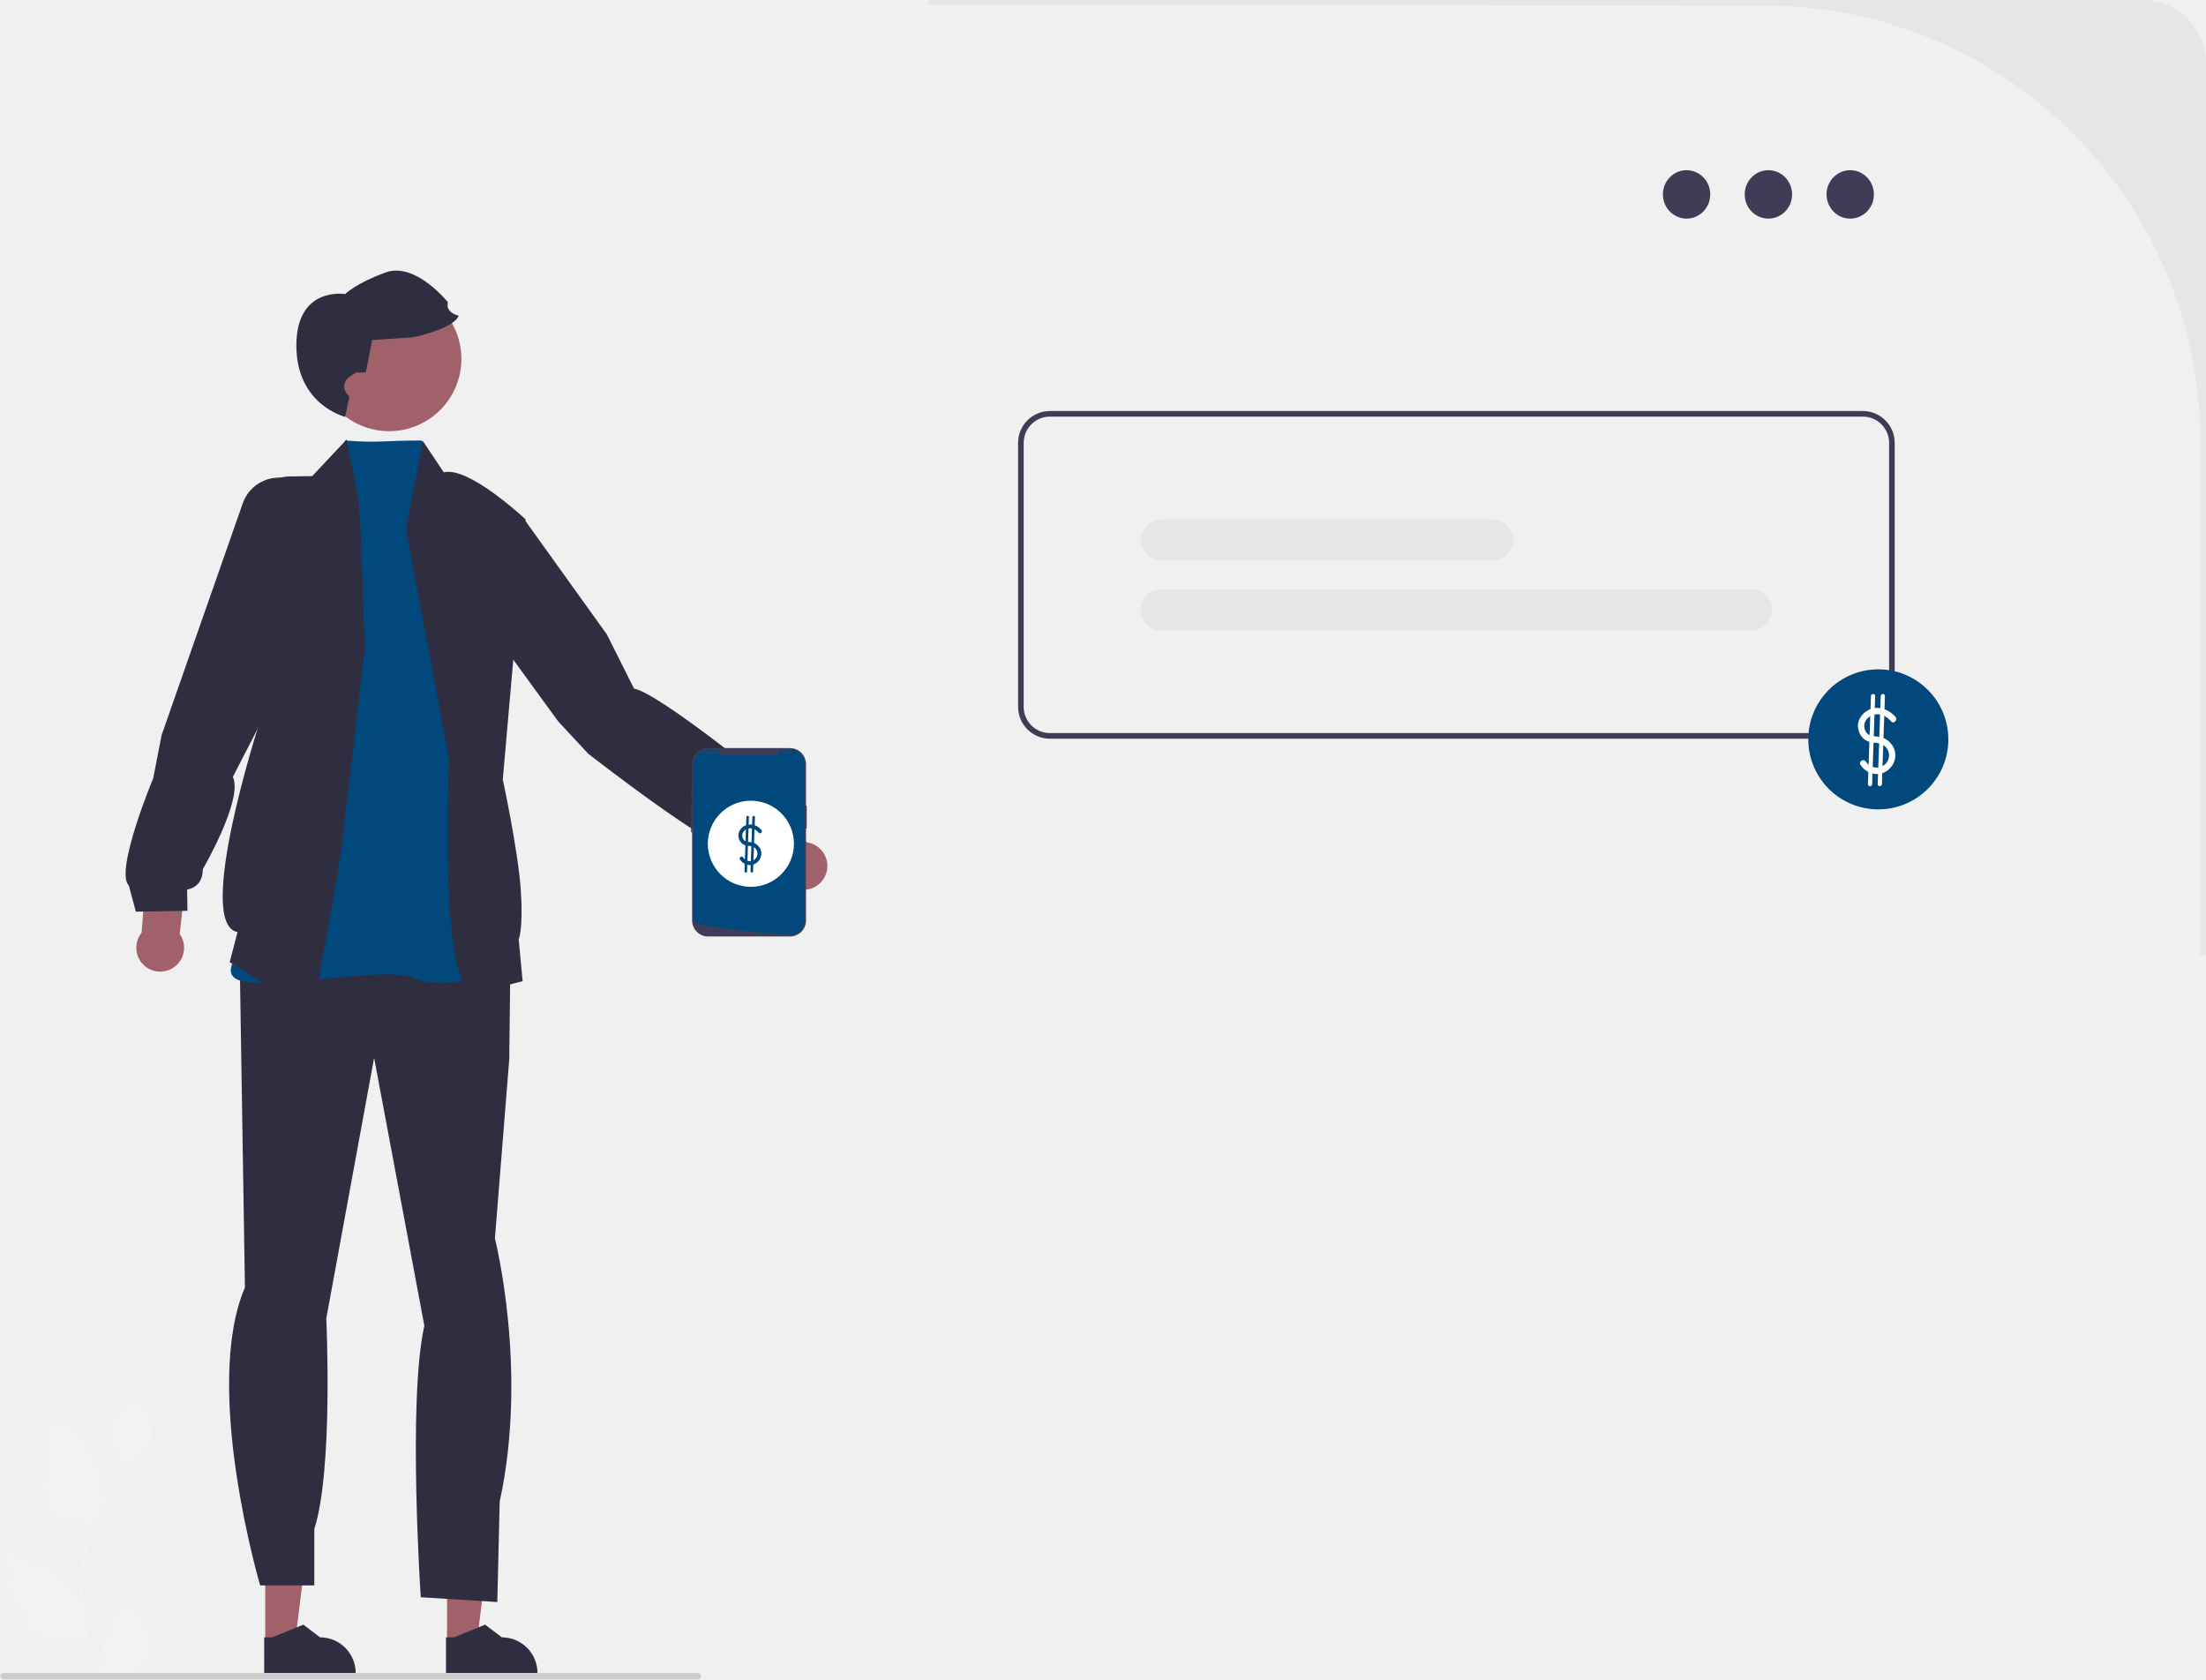
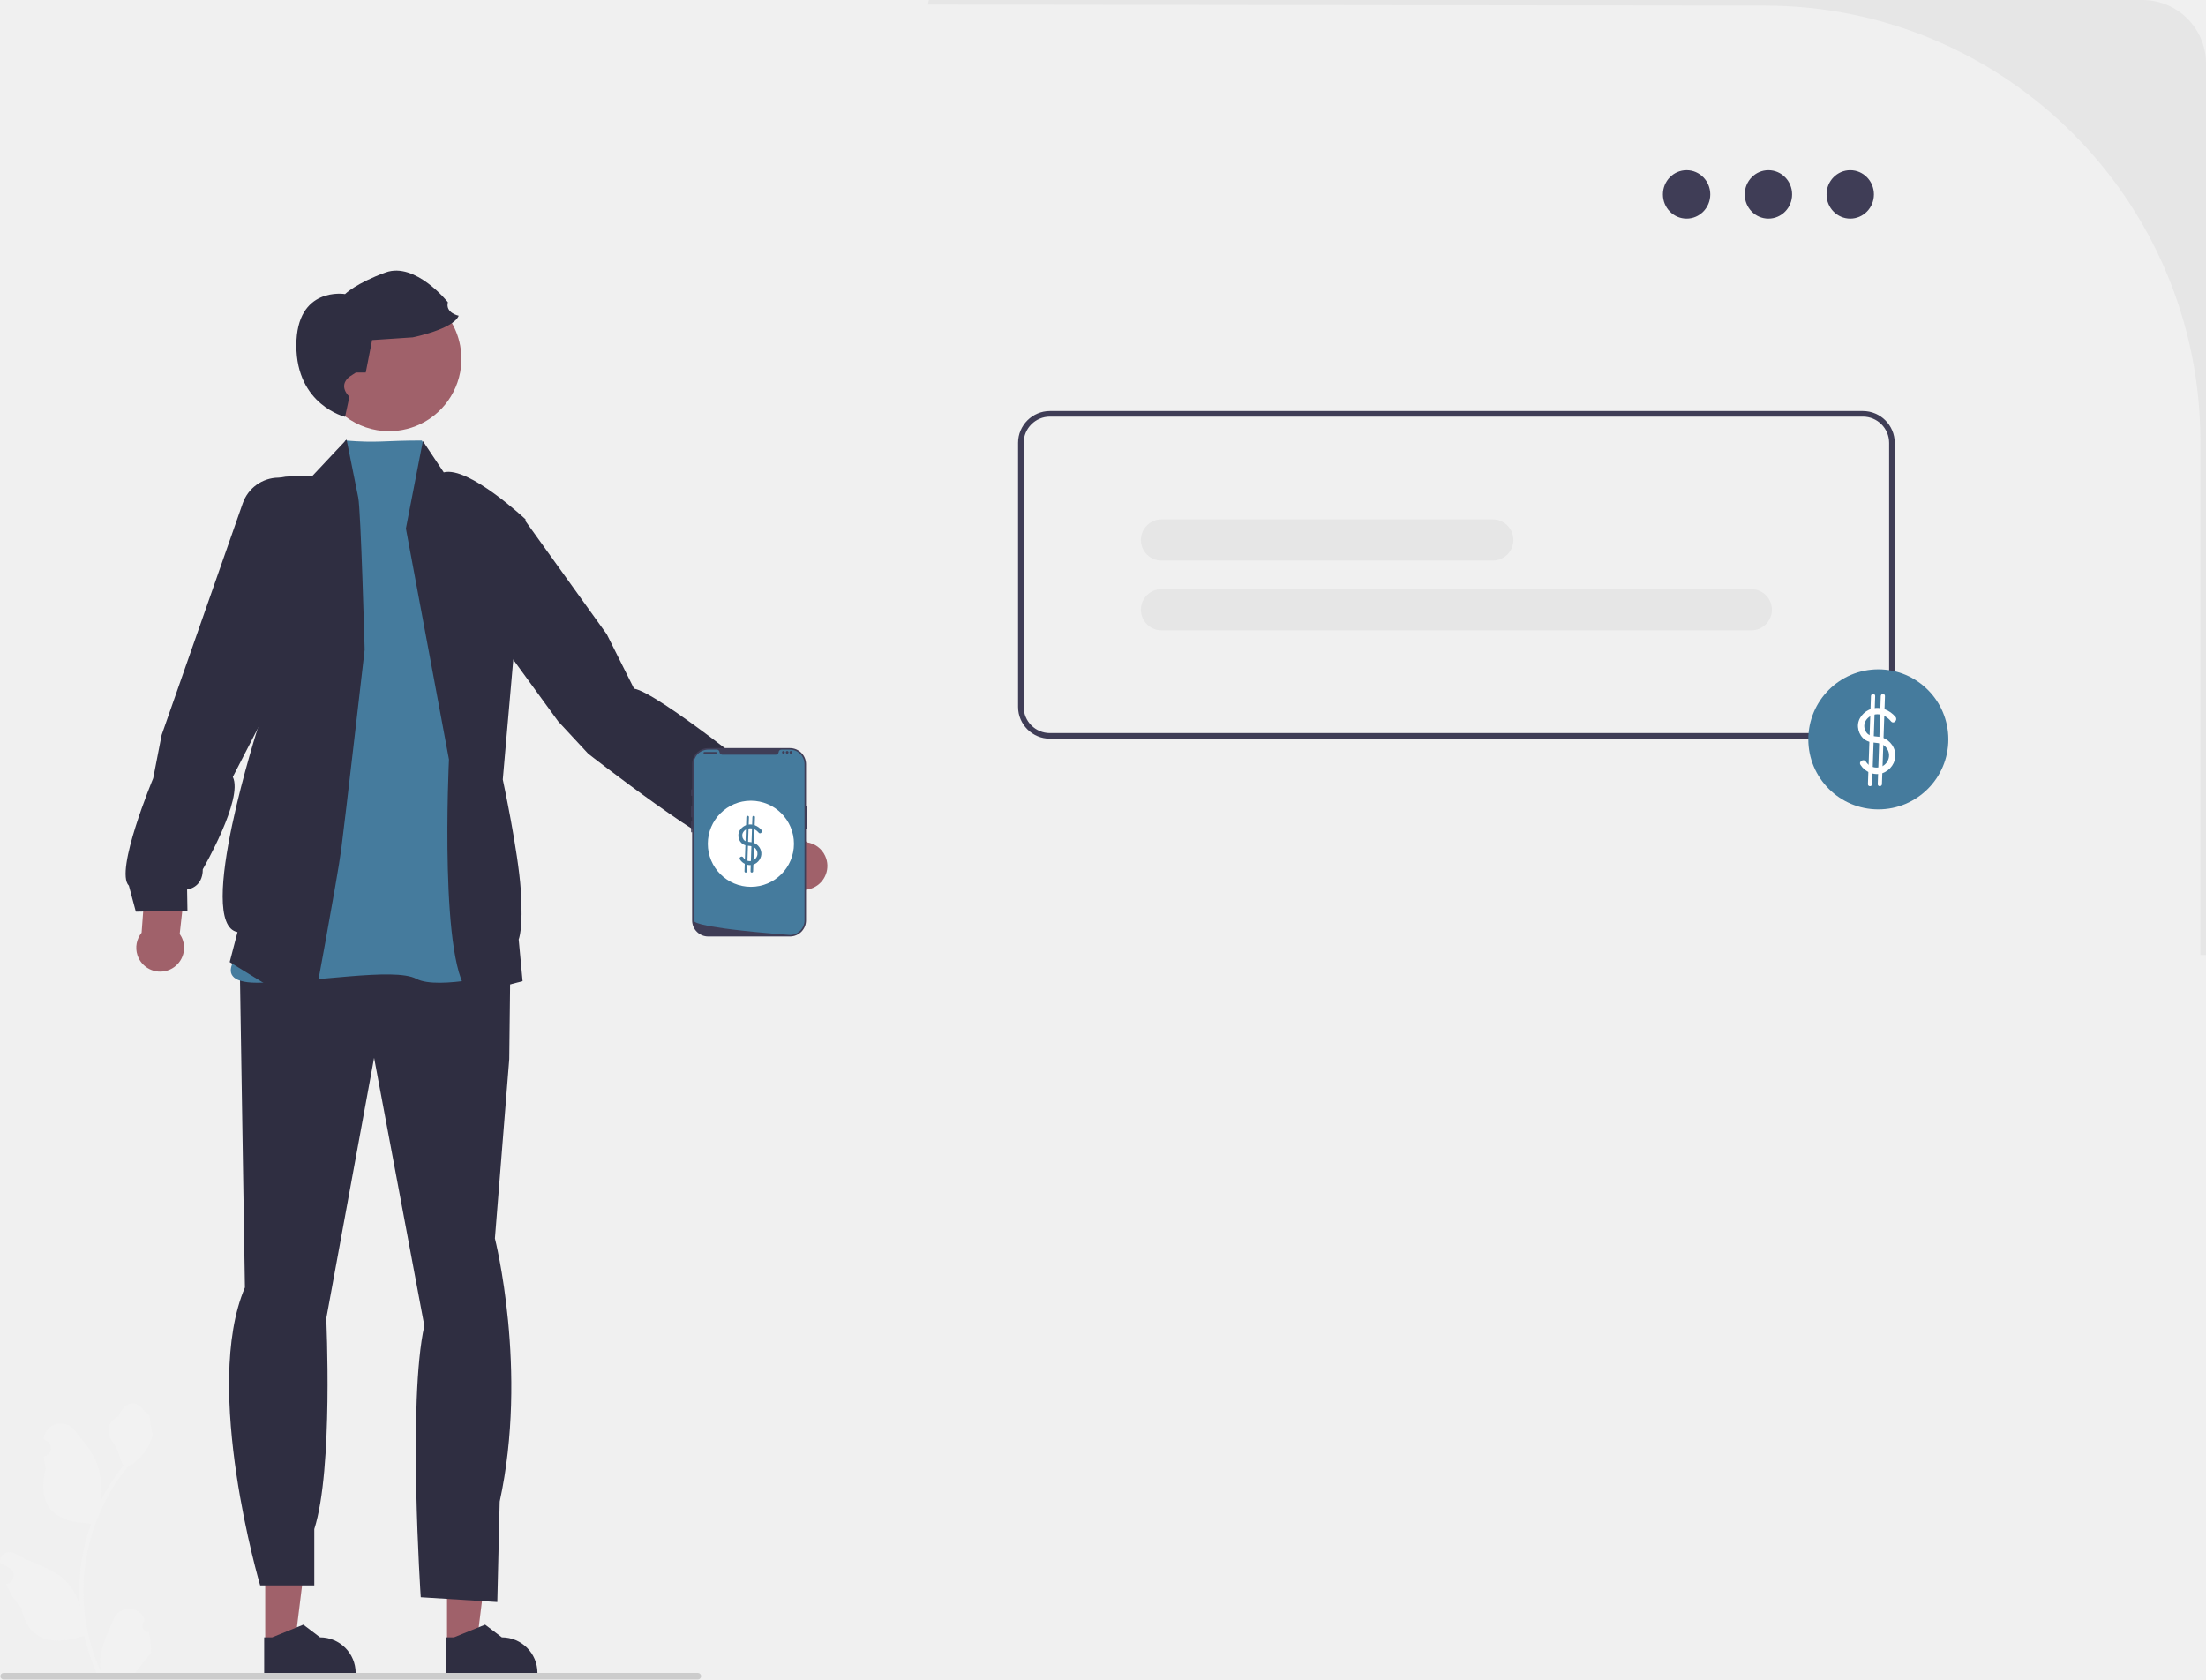
<svg xmlns="http://www.w3.org/2000/svg" width="804.906" height="612.823" viewBox="0 0 804.906 612.823">
  <g>
    <path d="M338.914,0l-.372,1.672,305.229,.372c87.864,0,159.091,71.227,159.091,159.091v187.337h2.044V23.187C804.906,10.381,794.525,0,781.719,0H338.914Z" fill="#e6e6e6" />
    <ellipse cx="675.091" cy="70.936" rx="8.642" ry="8.835" fill="#3f3d56" />
    <ellipse cx="645.238" cy="70.936" rx="8.642" ry="8.835" fill="#3f3d56" />
    <ellipse cx="615.384" cy="70.936" rx="8.642" ry="8.835" fill="#3f3d56" />
    <g>
      <path d="M544.666,204.554h-120.865c-4.146,0-7.52-3.374-7.52-7.52s3.374-7.52,7.52-7.52h120.865c4.146,0,7.52,3.374,7.52,7.52s-3.374,7.52-7.52,7.52Z" fill="#e6e6e6" />
      <path d="M638.99,230.006h-215.189c-4.146,0-7.52-3.374-7.52-7.52s3.374-7.52,7.52-7.52h215.189c4.146,0,7.52,3.374,7.52,7.52s-3.374,7.52-7.52,7.52Z" fill="#e6e6e6" />
    </g>
    <path d="M679.711,269.542H383.081c-6.404,0-11.614-5.21-11.614-11.614v-96.335c0-6.404,5.21-11.614,11.614-11.614h296.63c6.404,0,11.614,5.21,11.614,11.614v96.335c0,6.404-5.21,11.614-11.614,11.614Zm-296.63-117.52c-5.277,0-9.57,4.293-9.57,9.57v96.335c0,5.277,4.293,9.57,9.57,9.57h296.63c5.277,0,9.57-4.293,9.57-9.57v-96.335c0-5.277-4.293-9.57-9.57-9.57H383.081Z" fill="#3f3d56" />
    <g>
-       <circle cx="685.343" cy="269.785" r="25.548" fill="#01497c" />
+       <circle cx="685.343" cy="269.785" r="25.548" fill="#457b9d" />
      <path d="M691.602,261.591c-2.044-2.465-5.455-3.92-8.625-2.993-2.903,.849-5.32,3.598-5.049,6.735,.126,1.456,.719,2.855,1.739,3.912,1.152,1.194,2.62,1.606,4.231,1.742,1.719,.145,3.194,.401,4.338,1.817,.995,1.232,1.306,2.865,.736,4.355-1.355,3.539-6.149,3.952-8.153,.769-.787-1.249-2.777-.097-1.985,1.161,1.634,2.595,4.956,4.024,7.942,3.053,2.904-.944,5.037-3.955,4.767-7.035-.28-3.198-2.827-5.834-5.991-6.267-1.667-.228-3.411-.046-4.538-1.537-.881-1.166-1.07-2.777-.404-4.084,.813-1.594,2.581-2.596,4.351-2.6,2.009-.004,3.765,1.091,5.015,2.599,.945,1.14,2.564-.494,1.626-1.626h0Z" fill="#fff" />
      <path d="M682.655,253.977l-1.105,32.158c-.034,.987,1.499,.985,1.533,0l1.105-32.158c.034-.987-1.499-.985-1.533,0h0Z" fill="#fff" />
      <path d="M686.23,253.977l-1.105,32.158c-.034,.987,1.499,.985,1.533,0l1.105-32.158c.034-.987-1.499-.985-1.533,0h0Z" fill="#fff" />
    </g>
  </g>
  <g>
    <g>
      <polygon points="96.777 599.545 107.631 599.544 112.795 557.676 96.775 557.677 96.777 599.545" fill="#a0616a" />
      <path d="M96.395,610.869l33.379-.001v-.422c-0-7.175-5.817-12.992-12.992-12.992h-.001l-6.097-4.626-11.376,4.626-2.914,0,.001,13.415Z" fill="#2f2e41" />
    </g>
    <g>
      <polygon points="163.112 599.545 173.966 599.544 179.13 557.676 163.109 557.677 163.112 599.545" fill="#a0616a" />
      <path d="M162.729,610.869l33.379-.001v-.422c-0-7.175-5.817-12.992-12.992-12.992h-.001l-6.097-4.626-11.376,4.626-2.914,0,.001,13.415Z" fill="#2f2e41" />
    </g>
    <path d="M87.188,333.194l99.265-2.76-.636,56.002-5.237,65.462s12.22,48.005,1.746,96.011l-.873,36.659-27.93-1.746s-4.801-72.008,1.309-99.066l-18.329-97.757-17.457,95.138s2.618,54.988-4.364,76.809v20.566h-19.749s-21.274-72.063-5.563-108.722l-2.182-136.597Z" fill="#2f2e41" />
-     <path d="M158.585,170.457s-2.679-6.721-4.679-9.721c-14,0-15.779,.962-28,0l-33.924,182.131s-18.65,15.717,1.829,15.717,50.008-5.715,58.105-1.429,33.815-2.381,33.815-2.381l-27.147-184.317Z" fill="#01497c" />
+     <path d="M158.585,170.457s-2.679-6.721-4.679-9.721c-14,0-15.779,.962-28,0l-33.924,182.131s-18.65,15.717,1.829,15.717,50.008-5.715,58.105-1.429,33.815-2.381,33.815-2.381l-27.147-184.317Z" fill="#457b9d" />
    <path d="M126.465,160.375l-12.559,13.361-8.294,.11c-7.671,.101-13.819,6.38-13.76,14.052l2.601,76.537s-23.503,72.811-7.786,75.669l-2.858,10.954,30.149,18.575s9.144-48.912,10.573-59.866,8.53-72.687,8.53-72.687c0,0-1.386-50.783-2.338-55.487l-4.258-21.217Z" fill="#2f2e41" />
    <path d="M154.299,160.932l-6.192,31.91,15.717,84.3s-3.81,78.108,8.097,85.729l18.764-4.858-1.429-15.241s1.715-3.715,.763-18.003c-.953-14.288-6.566-40.334-6.566-40.334l8.313-94.927s-20.798-19.527-29.848-17.146l-7.62-11.43Z" fill="#2f2e41" />
    <g>
      <path d="M51.667,340.345l1.937-25.983,14.997-.965-3.025,27.398c.485,.688,.879,1.457,1.156,2.299,1.506,4.575-.983,9.505-5.558,11.01-4.575,1.506-9.505-.983-11.01-5.558-.96-2.918-.291-5.976,1.503-8.202Z" fill="#a0616a" />
      <path d="M109.417,174.158l-7.901,.131c-5.84,.097-11.001,3.823-12.931,9.335l-29.607,84.572-3.073,15.77s-14.203,34.055-8.878,39.207l2.539,9.485,18.833-.312-.129-7.771s5.751-.54,5.723-7.386c0,0,14.904-25.671,10.96-33.703l10.153-19.698,14.309-89.629Z" fill="#2f2e41" />
    </g>
    <g>
      <path d="M294.395,307.348l-19.112-17.708-11.639,9.507,20.873,18.003c.114,.834,.349,1.666,.719,2.47,2.013,4.376,7.192,6.291,11.568,4.278,4.376-2.013,6.291-7.192,4.278-11.568-1.284-2.791-3.856-4.574-6.686-4.982Z" fill="#a0616a" />
      <path d="M179.693,180.077l-9.586,37.031,33.572,46.137,10.931,11.775s47.077,36.779,54.377,35.512l9.159,3.538,10.845-15.4-6.355-4.475s2.952-4.964-2.595-8.976c0,0-39.889-32.405-48.703-33.952l-9.932-19.81-30.35-42.279-11.361-9.101Z" fill="#2f2e41" />
    </g>
    <path d="M156.851,152.737c-.131,.105-.253,.184-.385,.262-1.014,.673-2.072,1.276-3.182,1.792-.018,.018-.044,.026-.07,.035-2.002,.944-4.161,1.652-6.442,2.072-2.334,.428-4.65,.542-6.905,.358-11.617-.918-21.616-9.51-23.836-21.511-.743-4.003-.533-7.954,.454-11.634,2.561-9.51,10.367-17.185,20.698-19.099,14.326-2.648,28.084,6.818,30.733,21.144,1.958,10.594-2.71,20.882-11.066,26.581Z" fill="#a0616a" />
    <path d="M125.907,152.093l1.591-7.349s-4.332-3.77,0-7.276l2.357-1.531h3.599l2.324-11.848,14.809-.987s14.809-2.962,16.784-7.898c0,0-4.936-.987-3.949-4.936,0,0-11.848-14.809-22.708-10.86-10.86,3.949-14.809,7.898-14.809,7.898,0,0-17.771-2.962-17.771,18.759s17.772,26.03,17.772,26.03Z" fill="#2f2e41" />
    <g>
      <path d="M288.231,341.713h-29.836c-3.235,0-5.866-2.632-5.866-5.866v-57.011c0-3.235,2.632-5.866,5.866-5.866h29.836c3.235,0,5.866,2.632,5.866,5.866v57.011c0,3.235-2.632,5.866-5.866,5.866Z" fill="#3f3d56" />
      <path d="M294.097,293.94c-.137,0-.248,.111-.248,.248v7.941c0,.137,.111,.248,.248,.248s.248-.111,.248-.248v-7.941c0-.137-.111-.248-.248-.248Z" fill="#3f3d56" />
-       <path d="M293.539,278.836v57.01c0,2.816-2.191,5.119-4.962,5.297h-.001c-.041,.002-.082,.005-.124,.006-.073,.004-.146,.005-.221,.005,0,0-.273-.02-.772-.057-.504-.037-1.237-.093-2.152-.166-.274-.021-.563-.045-.869-.069-.608-.05-1.276-.104-1.992-.166-.285-.024-.581-.05-.882-.076-1.541-.133-3.267-.288-5.088-.464-.308-.029-.618-.058-.931-.089-.082-.009-.165-.016-.248-.025-1.298-.128-2.632-.266-3.971-.412-.083-.009-.166-.017-.248-.026-2.307-.254-4.622-.531-6.789-.829-1.666-.228-3.245-.469-4.662-.718-.462-.082-.906-.164-1.33-.247-.083-.016-.166-.032-.248-.05-2.999-.601-4.963-1.248-4.963-1.913v-57.01c0-2.932,2.376-5.308,5.308-5.308h3.169c.506,0,.913,.395,.957,.9,.004,.034,.007,.067,.014,.101,.092,.508,.557,.861,1.073,.861h19.409c.516,0,.982-.354,1.073-.861,.006-.034,.01-.067,.014-.101,.043-.505,.45-.9,.957-.9h3.169c2.932,0,5.308,2.376,5.308,5.308Z" fill="#01497c" />
+       <path d="M293.539,278.836v57.01c0,2.816-2.191,5.119-4.962,5.297h-.001c-.041,.002-.082,.005-.124,.006-.073,.004-.146,.005-.221,.005,0,0-.273-.02-.772-.057-.504-.037-1.237-.093-2.152-.166-.274-.021-.563-.045-.869-.069-.608-.05-1.276-.104-1.992-.166-.285-.024-.581-.05-.882-.076-1.541-.133-3.267-.288-5.088-.464-.308-.029-.618-.058-.931-.089-.082-.009-.165-.016-.248-.025-1.298-.128-2.632-.266-3.971-.412-.083-.009-.166-.017-.248-.026-2.307-.254-4.622-.531-6.789-.829-1.666-.228-3.245-.469-4.662-.718-.462-.082-.906-.164-1.33-.247-.083-.016-.166-.032-.248-.05-2.999-.601-4.963-1.248-4.963-1.913v-57.01c0-2.932,2.376-5.308,5.308-5.308h3.169c.506,0,.913,.395,.957,.9,.004,.034,.007,.067,.014,.101,.092,.508,.557,.861,1.073,.861h19.409c.516,0,.982-.354,1.073-.861,.006-.034,.01-.067,.014-.101,.043-.505,.45-.9,.957-.9h3.169c2.932,0,5.308,2.376,5.308,5.308Z" fill="#457b9d" />
      <path d="M252.405,287.984c-.137,0-.248,.111-.248,.248v1.985c0,.137,.111,.248,.248,.248s.248-.111,.248-.248v-1.985c0-.137-.111-.248-.248-.248Z" fill="#3f3d56" />
      <path d="M252.405,293.94c-.137,0-.248,.111-.248,.248v3.847c0,.137,.111,.248,.248,.248s.248-.111,.248-.248v-3.847c0-.137-.111-.248-.248-.248Z" fill="#3f3d56" />
      <path d="M252.405,299.399c-.137,0-.248,.111-.248,.248v3.847c0,.137,.111,.248,.248,.248s.248-.111,.248-.248v-3.847c0-.137-.111-.248-.248-.248Z" fill="#3f3d56" />
      <rect x="256.686" y="274.396" width="4.839" height=".62" rx=".31" ry=".31" fill="#3f3d56" />
      <circle cx="285.846" cy="274.52" r=".496" fill="#3f3d56" />
      <circle cx="287.211" cy="274.52" r=".496" fill="#3f3d56" />
      <circle cx="288.576" cy="274.52" r=".496" fill="#3f3d56" />
    </g>
    <g>
      <circle cx="273.973" cy="307.882" r="15.711" fill="#fff" />
-       <path d="M277.822,302.843c-1.257-1.516-3.355-2.41-5.304-1.841-1.785,.522-3.271,2.213-3.105,4.142,.077,.895,.442,1.756,1.069,2.406,.708,.734,1.611,.988,2.602,1.071,1.057,.089,1.964,.246,2.668,1.117,.612,.757,.803,1.762,.453,2.678-.833,2.177-3.781,2.43-5.014,.473-.484-.768-1.708-.059-1.221,.714,1.005,1.596,3.048,2.474,4.884,1.878,1.786-.58,3.098-2.432,2.932-4.326-.172-1.967-1.738-3.588-3.684-3.854-1.025-.14-2.097-.028-2.791-.945-.542-.717-.658-1.708-.249-2.511,.5-.98,1.587-1.597,2.675-1.599,1.236-.002,2.315,.671,3.084,1.598,.581,.701,1.577-.304,1-1h0Z" fill="#01497c" />
-       <path d="M272.32,298.161l-.679,19.776c-.021,.607,.922,.606,.943,0l.679-19.776c.021-.607-.922-.606-.943,0h0Z" fill="#01497c" />
-       <path d="M274.519,298.161l-.679,19.776c-.021,.607,.922,.606,.943,0l.679-19.776c.021-.607-.922-.606-.943,0h0Z" fill="#01497c" />
+       <path d="M277.822,302.843c-1.257-1.516-3.355-2.41-5.304-1.841-1.785,.522-3.271,2.213-3.105,4.142,.077,.895,.442,1.756,1.069,2.406,.708,.734,1.611,.988,2.602,1.071,1.057,.089,1.964,.246,2.668,1.117,.612,.757,.803,1.762,.453,2.678-.833,2.177-3.781,2.43-5.014,.473-.484-.768-1.708-.059-1.221,.714,1.005,1.596,3.048,2.474,4.884,1.878,1.786-.58,3.098-2.432,2.932-4.326-.172-1.967-1.738-3.588-3.684-3.854-1.025-.14-2.097-.028-2.791-.945-.542-.717-.658-1.708-.249-2.511,.5-.98,1.587-1.597,2.675-1.599,1.236-.002,2.315,.671,3.084,1.598,.581,.701,1.577-.304,1-1h0Z" fill="#457b9d" />
+       <path d="M272.32,298.161l-.679,19.776c-.021,.607,.922,.606,.943,0l.679-19.776c.021-.607-.922-.606-.943,0h0Z" fill="#457b9d" />
+       <path d="M274.519,298.161l-.679,19.776c-.021,.607,.922,.606,.943,0l.679-19.776c.021-.607-.922-.606-.943,0h0Z" fill="#457b9d" />
    </g>
  </g>
  <path d="M54.259,595.49c-2.066,.129-3.208-2.437-1.645-3.933l.155-.618c-.02-.05-.041-.099-.062-.148-2.089-4.982-9.17-4.947-11.241,.042-1.839,4.428-4.179,8.864-4.756,13.546-.258,2.067-.142,4.172,.316,6.2-4.308-9.411-6.575-19.687-6.575-30.021,0-2.597,.142-5.193,.433-7.783,.239-2.119,.568-4.224,.995-6.31,2.306-11.277,7.299-22.018,14.5-30.99,3.462-1.892,6.349-4.851,8.093-8.397,.626-1.279,1.117-2.655,1.35-4.056-.394,.052-1.486-5.949-1.188-6.317-.549-.833-1.532-1.247-2.131-2.06-2.982-4.043-7.091-3.337-9.236,2.157-4.582,2.313-4.627,6.148-1.815,9.837,1.789,2.347,2.035,5.522,3.604,8.035-.162,.207-.329,.407-.491,.614-2.961,3.798-5.522,7.88-7.681,12.169,.61-4.766-.291-10.508-1.826-14.21-1.748-4.217-5.025-7.769-7.91-11.415-3.466-4.379-10.573-2.468-11.184,3.083-.006,.054-.012,.107-.017,.161,.429,.242,.848,.499,1.259,.77,2.339,1.547,1.531,5.174-1.241,5.602l-.063,.01c.155,1.544,.42,3.074,.807,4.579-3.702,14.316,4.29,19.53,15.701,19.764,.252,.129,.497,.258,.749,.381-1.156,3.255-2.08,6.594-2.764,9.979-.614,2.99-1.04,6.013-1.279,9.049-.297,3.83-.271,7.68,.052,11.503l-.019-.136c-.82-4.211-3.107-8.145-6.427-10.87-4.946-4.063-11.933-5.559-17.268-8.824-2.568-1.572-5.859,.459-5.411,3.437l.022,.143c.794,.323,1.569,.698,2.319,1.117,.429,.242,.848,.499,1.259,.77,2.339,1.547,1.531,5.174-1.241,5.602l-.063,.01c-.045,.006-.084,.013-.129,.019,1.363,3.236,3.262,6.239,5.639,8.829,2.315,12.497,12.256,13.683,22.89,10.044h.006c1.163,5.064,2.861,10.011,5.044,14.726h18.02c.065-.2,.123-.407,.181-.607-1.666,.103-3.346,.006-4.986-.297,1.337-1.641,2.674-3.294,4.011-4.935,.032-.032,.058-.065,.084-.097,.678-.84,1.363-1.673,2.041-2.512l0-.001c.042-2.578-.267-5.147-.879-7.64l-.001-0Z" fill="#f2f2f2" />
  <path d="M255.81,611.633c0,.66-.53,1.19-1.19,1.19H1.33c-.66,0-1.19-.53-1.19-1.19,0-.66,.53-1.19,1.19-1.19H254.62c.66,0,1.19,.53,1.19,1.19Z" fill="#ccc" />
</svg>
